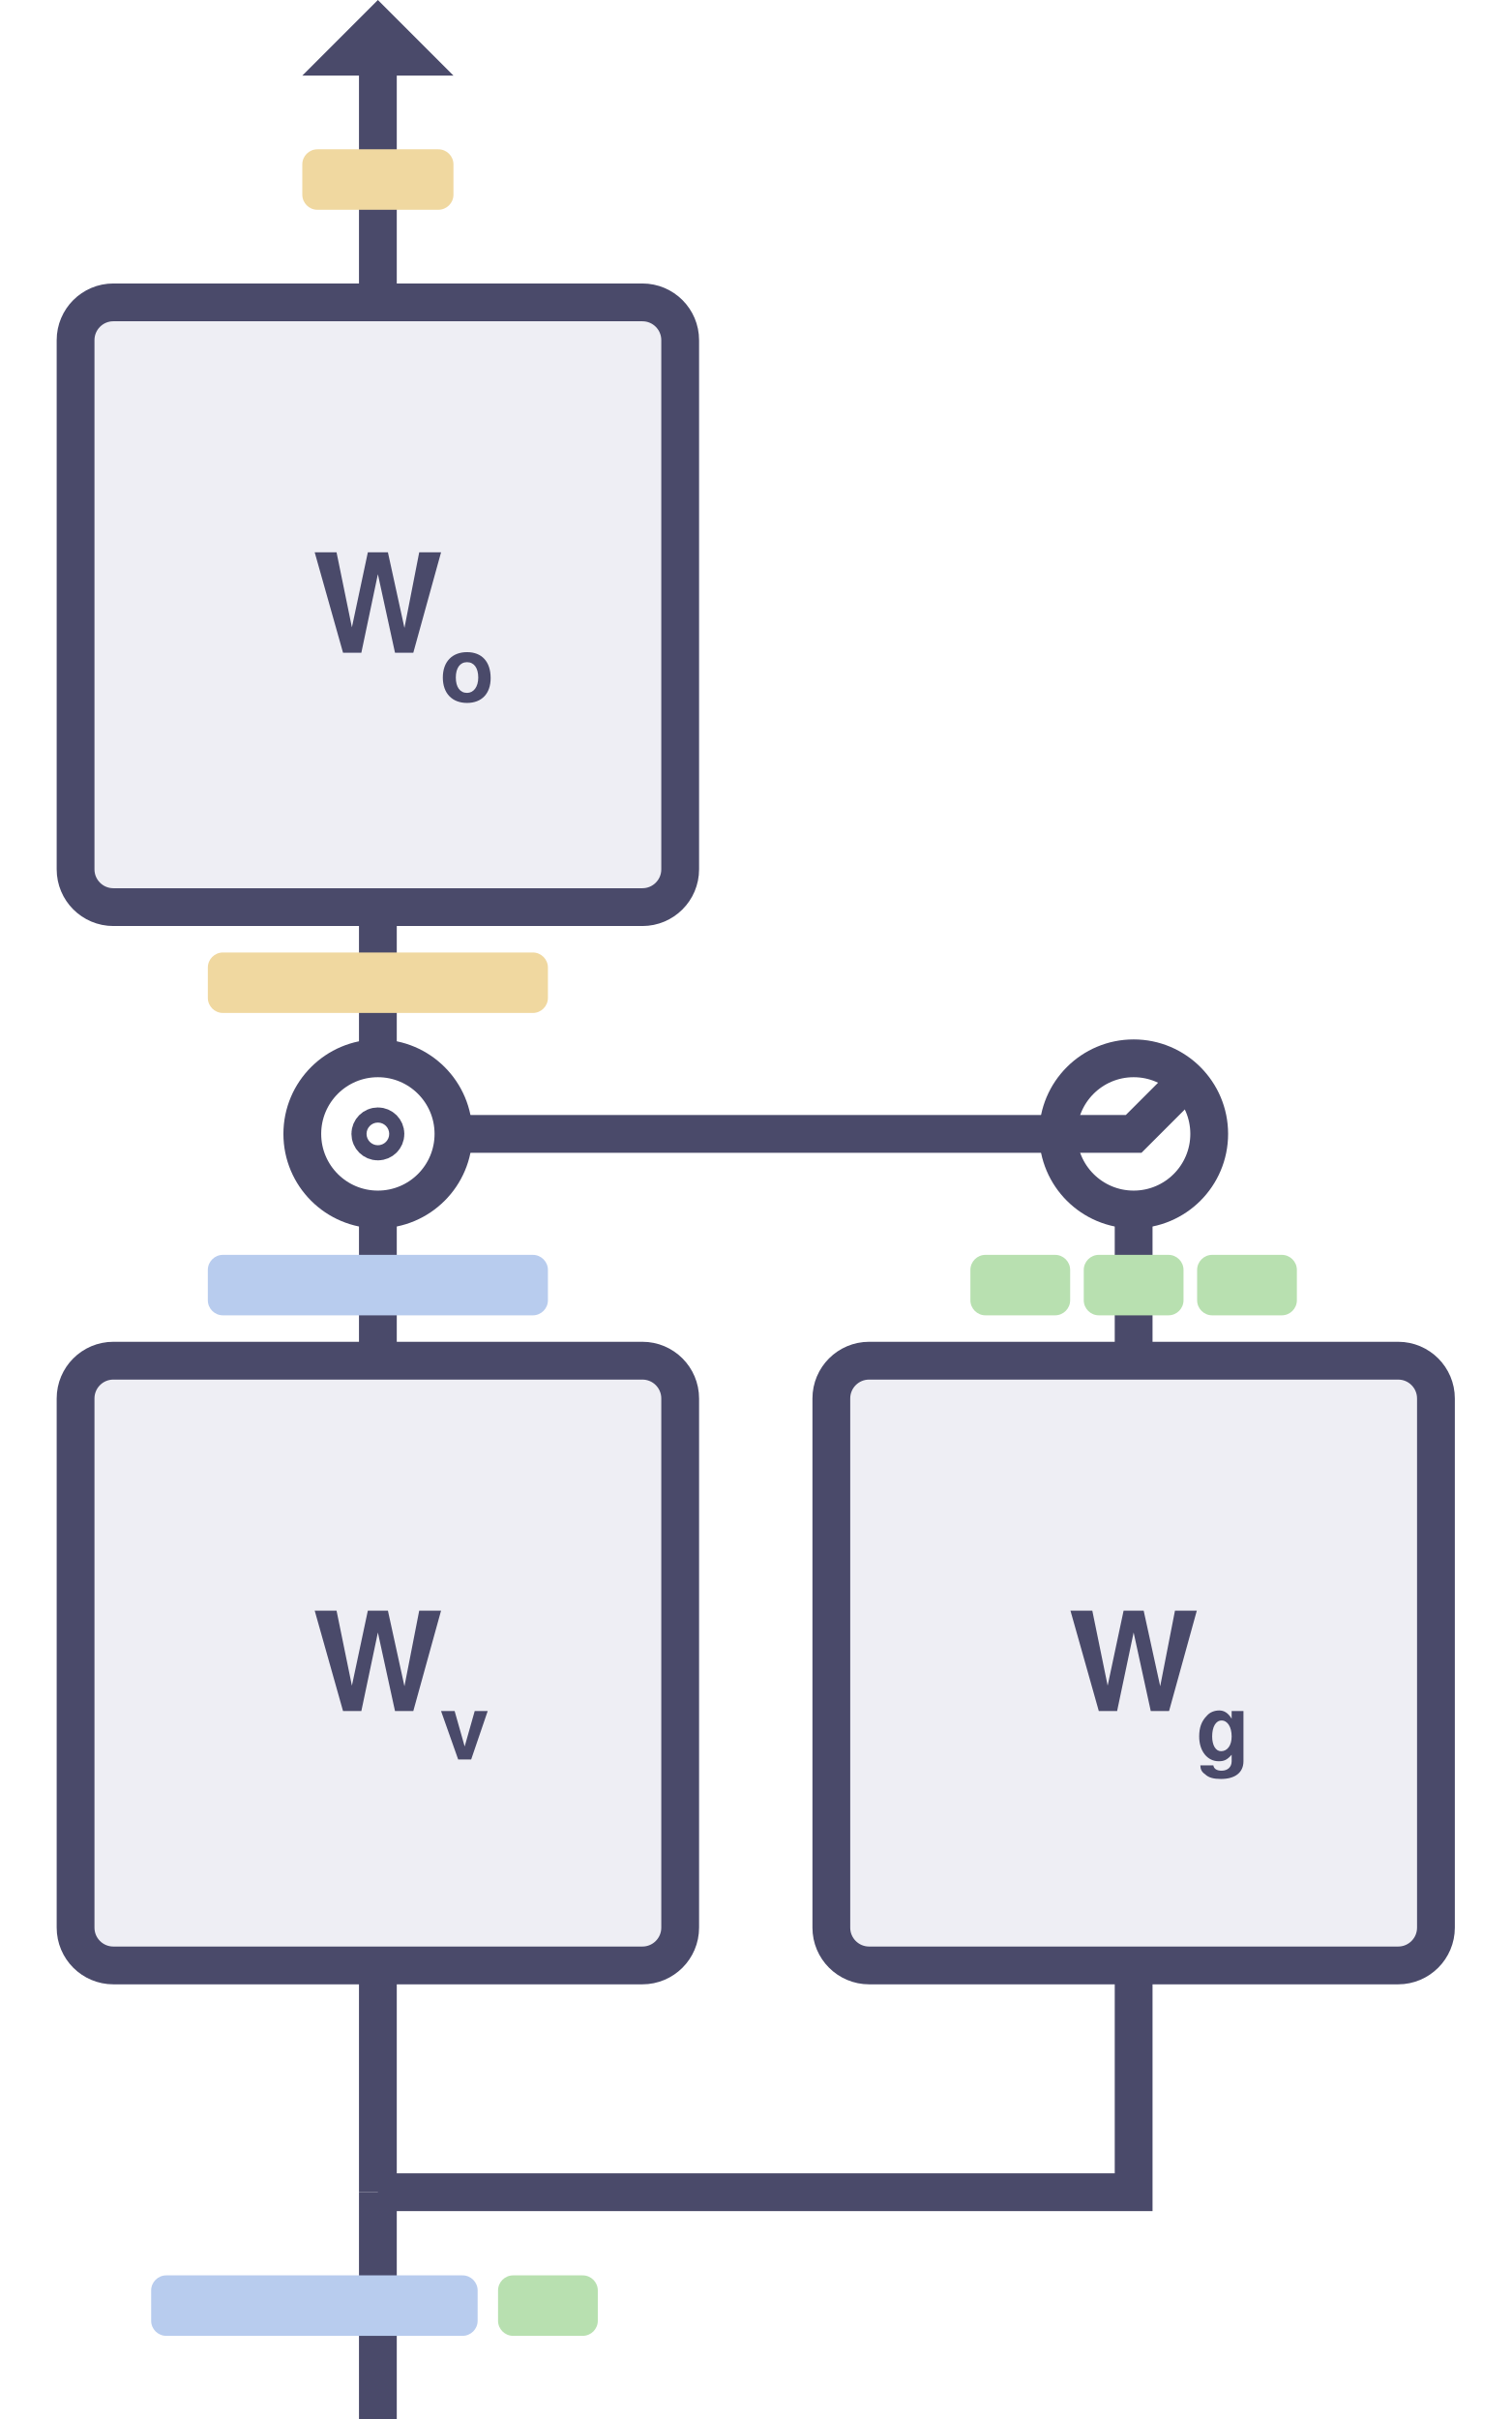
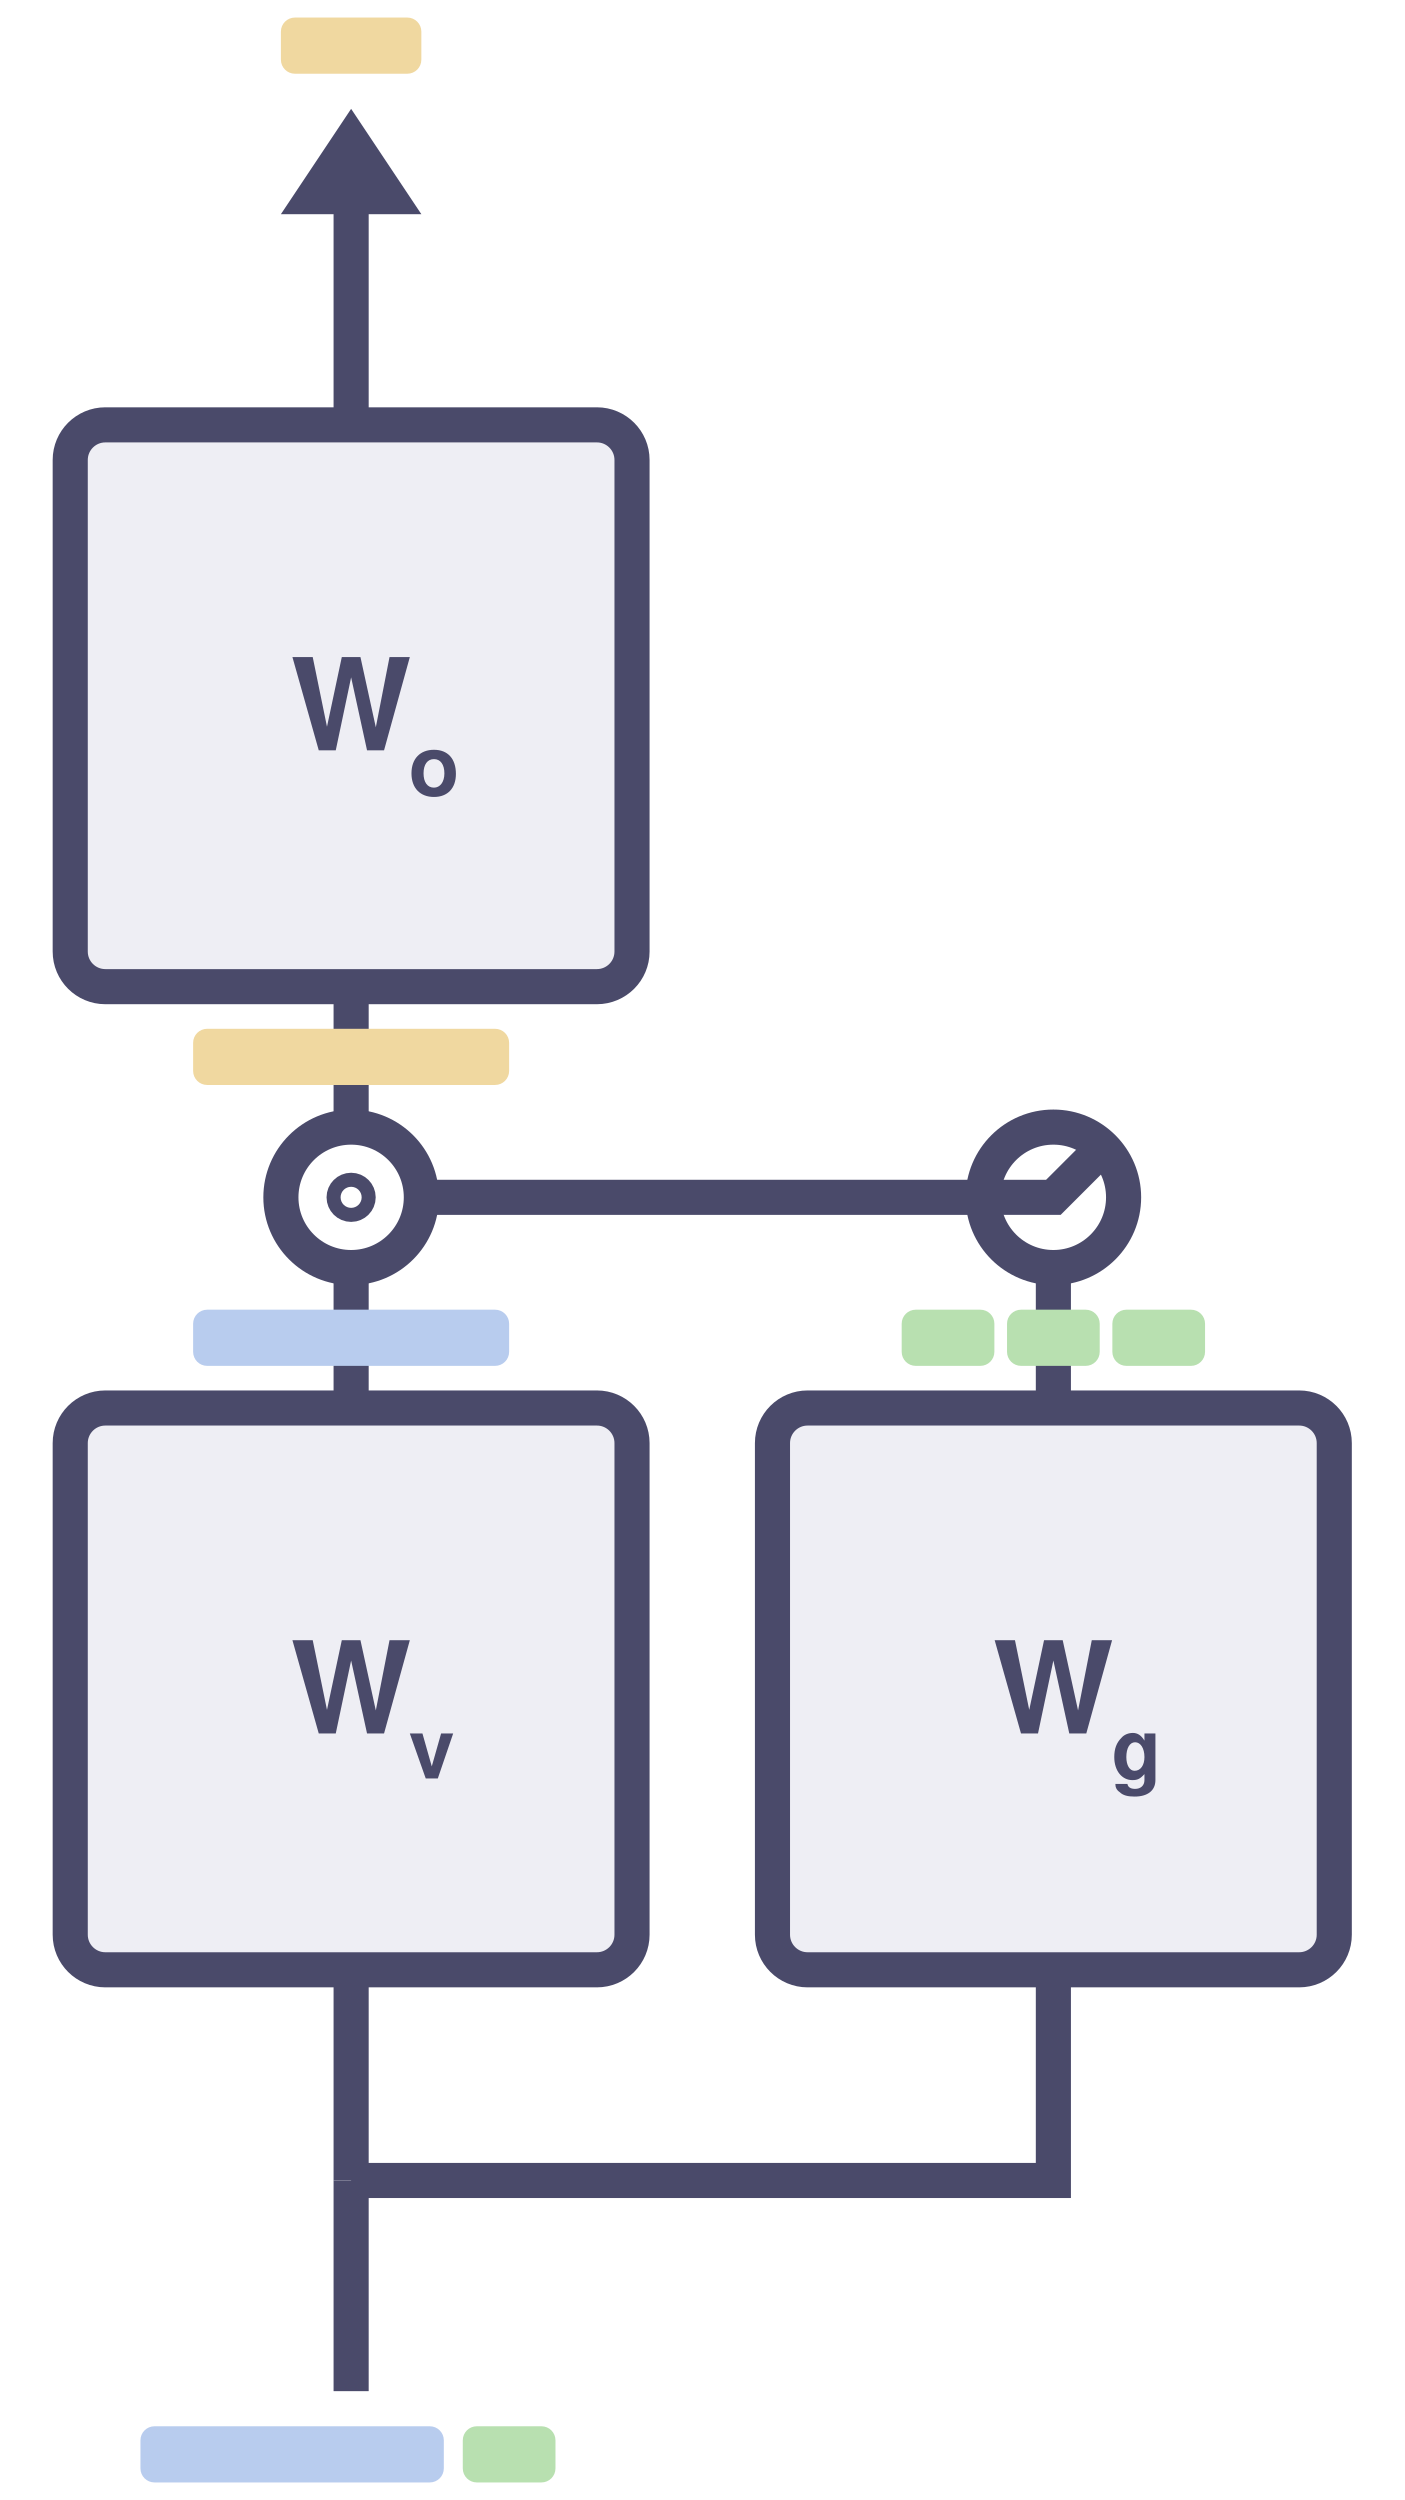
- <svg xmlns="http://www.w3.org/2000/svg" viewBox="0 0 40 64">
+ <svg xmlns="http://www.w3.org/2000/svg" viewBox="0 -3.1 40 71.2">
  <defs>
    <style>line,polyline,circle,.w{ stroke:#4a4a6a; stroke-width:1 }
polygon{fill: #4a4a6a}.w{ fill:#eeeef4 }
polyline,circle{ fill:none }</style>
  </defs>
-   <rect class="w" x="2" y="8" width="16" height="16" rx="1" />
-   <rect class="w" x="2" y="36" width="16" height="16" rx="1" />
-   <rect class="w" x="22" y="36" width="16" height="16" rx="1" />
-   <circle cx="10" cy="30" r="2" />
-   <circle cx="30" cy="30" r="2" />
-   <polygon points="8,2 10,0 12,2" />
-   <line x1="10" y1="1" x2="10" y2="8" />
-   <line x1="10" y1="24" x2="10" y2="28" />
-   <line x1="10" y1="32" x2="10" y2="36" />
-   <line x1="10" y1="52" x2="10" y2="58" />
-   <line x1="10" y1="58" x2="10" y2="64" />
-   <line x1="30" y1="32" x2="30" y2="36" />
-   <line x1="12" y1="30" x2="28" y2="30" />
-   <polyline points="10,58 30,58 30,52" />
-   <polyline points="28,30 30,30 31.414,28.586" />
-   <circle cx="10" cy="30" r="0.2" fill="#4a4a6a" />
-   <rect x="4.0" y="60.2" width="8.64" height="1.6" rx="0.4" fill="#b8ccee" />
-   <rect x="13.18" y="60.2" width="2.64" height="1.6" rx="0.4" fill="#b8e0b0" />
-   <rect x="5.5" y="33.2" width="9.0" height="1.6" rx="0.4" fill="#b8ccee" />
-   <rect x="25.68" y="33.2" width="2.64" height="1.6" rx="0.4" fill="#b8e0b0" />
-   <rect x="28.68" y="33.2" width="2.64" height="1.6" rx="0.4" fill="#b8e0b0" />
-   <rect x="31.68" y="33.2" width="2.64" height="1.6" rx="0.4" fill="#b8e0b0" />
-   <rect x="5.5" y="25.2" width="9.0" height="1.6" rx="0.4" fill="#f0d8a0" />
-   <rect x="8.0" y="3.95" width="4.0" height="1.6" rx="0.4" fill="#f0d8a0" />
-   <text x="10" y="17.27" text-anchor="middle" font-family="Helvetica, Arial, sans-serif" font-weight="bold" font-size="3.64" fill="#4a4a6a">W</text>
-   <text x="11.64" y="18.55" text-anchor="start" font-family="Helvetica, Arial, sans-serif" font-weight="bold" font-size="2.37" fill="#4a4a6a">o</text>
-   <text x="10" y="45.27" text-anchor="middle" font-family="Helvetica, Arial, sans-serif" font-weight="bold" font-size="3.64" fill="#4a4a6a">W</text>
-   <text x="11.64" y="46.55" text-anchor="start" font-family="Helvetica, Arial, sans-serif" font-weight="bold" font-size="2.37" fill="#4a4a6a">v</text>
-   <text x="30" y="45.27" text-anchor="middle" font-family="Helvetica, Arial, sans-serif" font-weight="bold" font-size="3.64" fill="#4a4a6a">W</text>
-   <text x="31.64" y="46.55" text-anchor="start" font-family="Helvetica, Arial, sans-serif" font-weight="bold" font-size="2.37" fill="#4a4a6a">g</text>
+   <rect class="w" x="2" y="9" width="16" height="16" rx="1" />
+   <rect class="w" x="2" y="37" width="16" height="16" rx="1" />
+   <rect class="w" x="22" y="37" width="16" height="16" rx="1" />
+   <circle cx="10" cy="31" r="2" />
+   <circle cx="30" cy="31" r="2" />
+   <polygon points="8,3 10,0 12,3" />
+   <line x1="10" y1="2" x2="10" y2="9" />
+   <line x1="10" y1="25" x2="10" y2="29" />
+   <line x1="10" y1="33" x2="10" y2="37" />
+   <line x1="10" y1="53" x2="10" y2="59" />
+   <line x1="10" y1="59" x2="10" y2="65" />
+   <line x1="30" y1="33" x2="30" y2="37" />
+   <line x1="12" y1="31" x2="28" y2="31" />
+   <polyline points="10,59 30,59 30,53" />
+   <polyline points="28,31 30,31 31.414,29.586" />
+   <circle cx="10" cy="31" r="0.2" fill="#4a4a6a" />
+   <rect x="4.0" y="66.0" width="8.64" height="1.6" rx="0.4" fill="#b8ccee" />
+   <rect x="13.18" y="66.0" width="2.64" height="1.6" rx="0.4" fill="#b8e0b0" />
+   <rect x="5.5" y="34.2" width="9.0" height="1.6" rx="0.4" fill="#b8ccee" />
+   <rect x="25.68" y="34.2" width="2.64" height="1.6" rx="0.4" fill="#b8e0b0" />
+   <rect x="28.68" y="34.2" width="2.64" height="1.6" rx="0.4" fill="#b8e0b0" />
+   <rect x="31.68" y="34.2" width="2.64" height="1.6" rx="0.4" fill="#b8e0b0" />
+   <rect x="5.5" y="26.2" width="9.0" height="1.6" rx="0.4" fill="#f0d8a0" />
+   <rect x="8.0" y="-2.6" width="4.0" height="1.6" rx="0.4" fill="#f0d8a0" />
+   <text x="10" y="18.27" text-anchor="middle" font-family="Helvetica, Arial, sans-serif" font-weight="bold" font-size="3.64" fill="#4a4a6a">W</text>
+   <text x="11.64" y="19.55" text-anchor="start" font-family="Helvetica, Arial, sans-serif" font-weight="bold" font-size="2.37" fill="#4a4a6a">o</text>
+   <text x="10" y="46.27" text-anchor="middle" font-family="Helvetica, Arial, sans-serif" font-weight="bold" font-size="3.64" fill="#4a4a6a">W</text>
+   <text x="11.64" y="47.55" text-anchor="start" font-family="Helvetica, Arial, sans-serif" font-weight="bold" font-size="2.37" fill="#4a4a6a">v</text>
+   <text x="30" y="46.27" text-anchor="middle" font-family="Helvetica, Arial, sans-serif" font-weight="bold" font-size="3.64" fill="#4a4a6a">W</text>
+   <text x="31.64" y="47.55" text-anchor="start" font-family="Helvetica, Arial, sans-serif" font-weight="bold" font-size="2.37" fill="#4a4a6a">g</text>
</svg>
